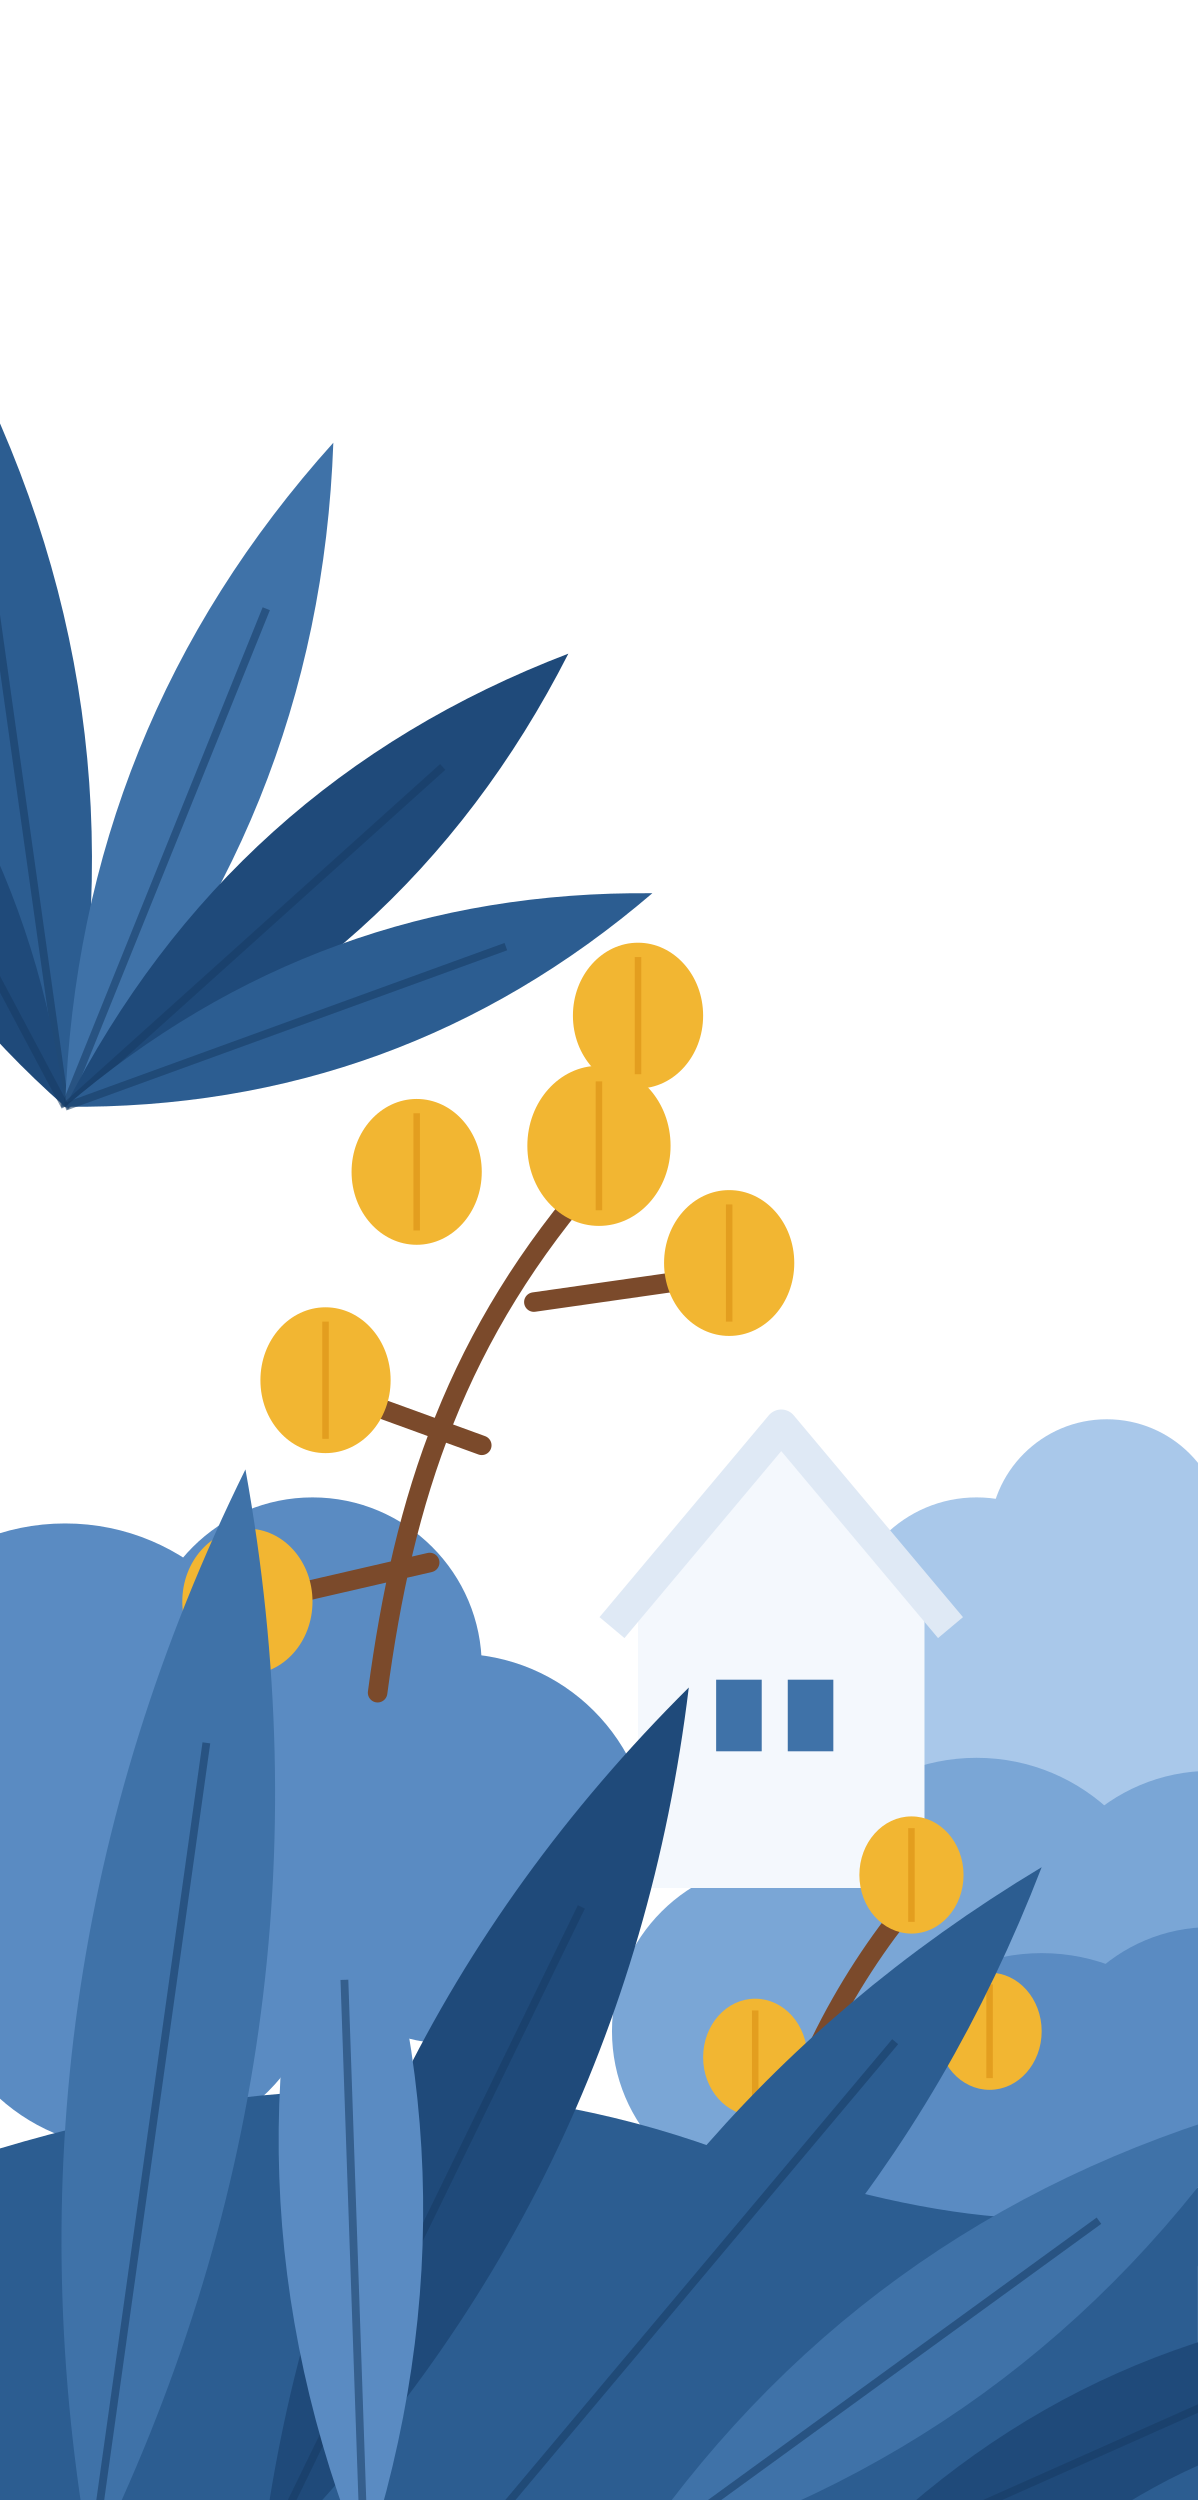
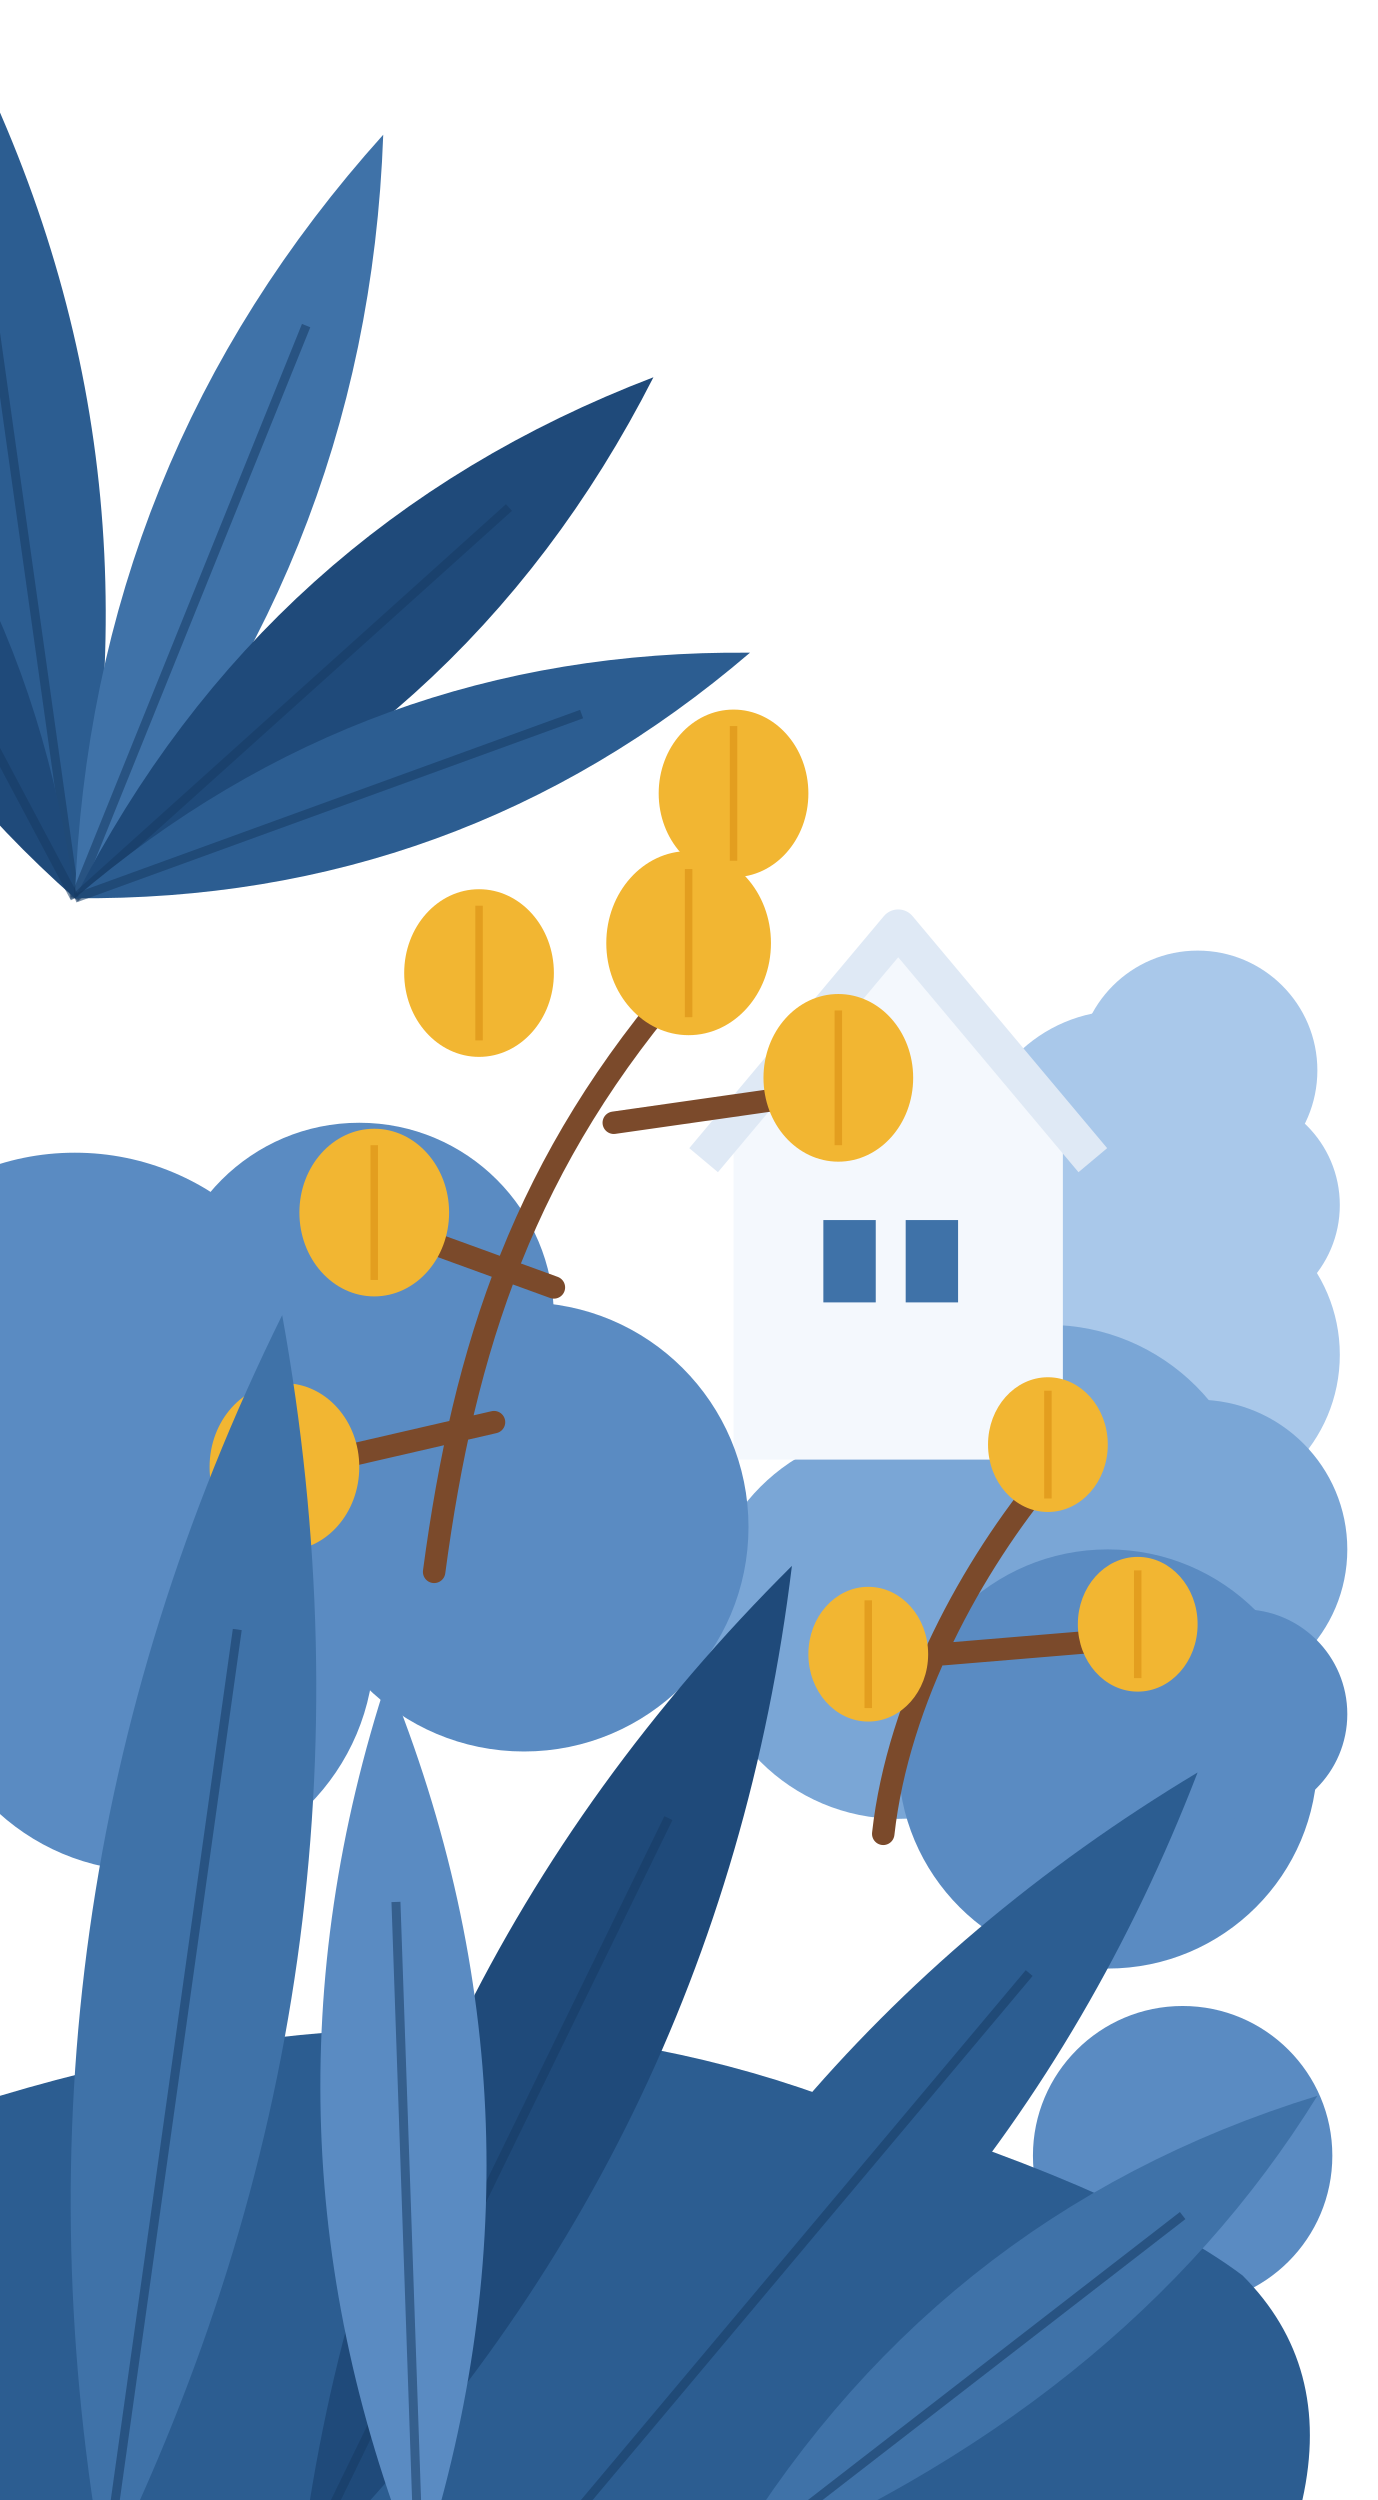
- <svg xmlns="http://www.w3.org/2000/svg" viewBox="0 0 184 384" width="184" height="384">
-   <circle cx="150" cy="250" r="20" fill="#a9c8ea" />
-   <circle cx="170" cy="236" r="18" fill="#a9c8ea" />
-   <circle cx="186" cy="252" r="20" fill="#a9c8ea" />
-   <circle cx="128" cy="262" r="18" fill="#a9c8ea" />
-   <circle cx="176" cy="276" r="26" fill="#a9c8ea" />
-   <circle cx="140" cy="282" r="24" fill="#a9c8ea" />
-   <circle cx="150" cy="300" r="30" fill="#7aa6d6" />
-   <circle cx="186" cy="300" r="28" fill="#7aa6d6" />
-   <circle cx="120" cy="312" r="26" fill="#7aa6d6" />
-   <path d="M98 248 120 222 142 248V290H98Z" fill="#f4f8fd" />
-   <path d="M94 250 120 219 146 250" stroke="#dfe9f5" stroke-width="5" fill="none" stroke-linejoin="round" />
-   <rect x="110" y="258" width="7" height="11" fill="#3f72a8" />
-   <rect x="121" y="258" width="7" height="11" fill="#3f72a8" />
-   <circle cx="10" cy="268" r="34" fill="#5a8bc2" />
-   <circle cx="48" cy="256" r="26" fill="#5a8bc2" />
-   <circle cx="70" cy="284" r="30" fill="#5a8bc2" />
-   <circle cx="20" cy="300" r="30" fill="#5a8bc2" />
-   <circle cx="160" cy="330" r="30" fill="#5a8bc2" />
-   <circle cx="186" cy="322" r="26" fill="#5a8bc2" />
-   <path d="M10.0 170.0Q23.4 107.5 -6.7 51.2Q-20.1 113.6 10.0 170.0Z" fill="#2c5d91" />
-   <path d="M10.0 170.0L-2.5 80.9" stroke="#163a63" stroke-width="1.2" fill="none" opacity=".55" />
-   <path d="M10.0 170.0Q49.1 126.5 51.2 68.0Q12.1 111.5 10.0 170.0Z" fill="#3f72a8" />
-   <path d="M10.0 170.0L40.9 93.5" stroke="#163a63" stroke-width="1.2" fill="none" opacity=".55" />
-   <path d="M10.0 170.0Q62.0 150.1 87.3 100.4Q35.3 120.3 10.0 170.0Z" fill="#1f4a7a" />
-   <path d="M10.0 170.0L68.0 117.8" stroke="#163a63" stroke-width="1.2" fill="none" opacity=".55" />
-   <path d="M10.0 170.0Q61.3 170.5 100.2 137.2Q48.9 136.7 10.0 170.0Z" fill="#2c5d91" />
-   <path d="M10.0 170.0L77.7 145.4" stroke="#163a63" stroke-width="1.2" fill="none" opacity=".55" />
-   <path d="M10.0 170.0Q3.4 119.2 -35.1 85.2Q-28.4 136.1 10.0 170.0Z" fill="#1f4a7a" />
-   <path d="M10.0 170.0L-23.8 106.4" stroke="#163a63" stroke-width="1.2" fill="none" opacity=".55" />
-   <path d="M58 260C62 230 70 205 92 180M74 222 52 214M82 200 110 196M66 240 40 246" stroke="#7b4a2b" stroke-width="3" fill="none" stroke-linecap="round" />
-   <ellipse cx="92" cy="176" rx="11" ry="12.3" fill="#f2b632" />
-   <path d="M92 166.1V185.9" stroke="#d98e12" stroke-width="1" opacity=".6" />
-   <ellipse cx="112" cy="194" rx="10" ry="11.2" fill="#f2b632" />
-   <path d="M112 185.0V203.0" stroke="#d98e12" stroke-width="1" opacity=".6" />
-   <ellipse cx="50" cy="212" rx="10" ry="11.2" fill="#f2b632" />
-   <path d="M50 203.0V221.0" stroke="#d98e12" stroke-width="1" opacity=".6" />
-   <ellipse cx="38" cy="246" rx="10" ry="11.2" fill="#f2b632" />
-   <path d="M38 237.0V255.0" stroke="#d98e12" stroke-width="1" opacity=".6" />
-   <ellipse cx="64" cy="180" rx="10" ry="11.2" fill="#f2b632" />
-   <path d="M64 171.0V189.0" stroke="#d98e12" stroke-width="1" opacity=".6" />
-   <ellipse cx="98" cy="156" rx="10" ry="11.2" fill="#f2b632" />
-   <path d="M98 147.0V165.0" stroke="#d98e12" stroke-width="1" opacity=".6" />
-   <path d="M118 340C120 322 130 304 140 292M126 316 150 314" stroke="#7b4a2b" stroke-width="3" fill="none" stroke-linecap="round" />
-   <ellipse cx="140" cy="288" rx="8" ry="9.0" fill="#f2b632" />
-   <path d="M140 280.8V295.2" stroke="#d98e12" stroke-width="1" opacity=".6" />
-   <ellipse cx="152" cy="312" rx="8" ry="9.0" fill="#f2b632" />
-   <path d="M152 304.8V319.2" stroke="#d98e12" stroke-width="1" opacity=".6" />
-   <ellipse cx="116" cy="316" rx="8" ry="9.0" fill="#f2b632" />
-   <path d="M116 308.8V323.2" stroke="#d98e12" stroke-width="1" opacity=".6" />
-   <path d="M0 384V330Q60 312 110 330T184 336V384Z" fill="#2c5d91" />
-   <path d="M-6.0 394.0Q3.8 315.2 -37.2 247.3Q-47.0 326.0 -6.0 394.0Z" fill="#2c5d91" />
-   <path d="M-6.0 394.0L-29.4 284.0" stroke="#163a63" stroke-width="1.2" fill="none" opacity=".55" />
-   <path d="M14.0 394.0Q53.6 313.7 37.7 225.7Q-1.9 305.9 14.0 394.0Z" fill="#3f72a8" />
-   <path d="M14.0 394.0L31.7 267.7" stroke="#163a63" stroke-width="1.2" fill="none" opacity=".55" />
-   <path d="M40.0 394.0Q96.2 338.0 105.8 259.2Q49.5 315.2 40.0 394.0Z" fill="#1f4a7a" />
-   <path d="M40.0 394.0L89.3 292.9" stroke="#163a63" stroke-width="1.2" fill="none" opacity=".55" />
-   <path d="M70.0 394.0Q133.4 355.8 160.0 286.8Q96.6 324.9 70.0 394.0Z" fill="#2c5d91" />
-   <path d="M70.0 394.0L137.5 313.6" stroke="#163a63" stroke-width="1.2" fill="none" opacity=".55" />
-   <path d="M96.0 394.0Q157.5 376.5 193.1 323.5Q131.6 340.9 96.0 394.0Z" fill="#3f72a8" />
-   <path d="M96.0 394.0L168.8 341.1" stroke="#163a63" stroke-width="1.2" fill="none" opacity=".55" />
-   <path d="M130.0 394.0Q183.8 391.9 221.4 353.3Q167.5 355.4 130.0 394.0Z" fill="#1f4a7a" />
-   <path d="M130.0 394.0L198.5 363.5" stroke="#163a63" stroke-width="1.2" fill="none" opacity=".55" />
-   <path d="M160.0 394.0Q203.4 400.3 236.9 371.9Q193.5 365.7 160.0 394.0Z" fill="#2c5d91" />
-   <path d="M160.0 394.0L217.7 377.5" stroke="#163a63" stroke-width="1.2" fill="none" opacity=".55" />
-   <path d="M-10.0 394.0Q-22.5 336.1 -71.5 302.8Q-59.0 360.7 -10.0 394.0Z" fill="#1f4a7a" />
-   <path d="M-10.0 394.0L-56.1 325.6" stroke="#163a63" stroke-width="1.2" fill="none" opacity=".55" />
-   <path d="M56.0 394.0Q75.9 333.3 51.8 274.1Q31.9 334.8 56.0 394.0Z" fill="#5a8bc2" />
-   <path d="M56.0 394.0L52.9 304.1" stroke="#163a63" stroke-width="1.2" fill="none" opacity=".55" />
+ <svg xmlns="http://www.w3.org/2000/svg" viewBox="0 0 184 334" width="184" height="334">
+   <g transform="translate(0 -50)">
+     <g transform="translate(0 -45)">
+       <circle cx="150" cy="250" r="20" fill="#a9c8ea" />
+       <circle cx="160" cy="238" r="16" fill="#a9c8ea" />
+       <circle cx="164" cy="256" r="15" fill="#a9c8ea" />
+       <circle cx="128" cy="262" r="18" fill="#a9c8ea" />
+       <circle cx="158" cy="276" r="21" fill="#a9c8ea" />
+       <circle cx="140" cy="282" r="24" fill="#a9c8ea" />
+       <circle cx="140" cy="300" r="28" fill="#7aa6d6" />
+       <circle cx="160" cy="302" r="20" fill="#7aa6d6" />
+       <circle cx="120" cy="312" r="26" fill="#7aa6d6" />
+       <path d="M98 248 120 222 142 248V290H98Z" fill="#f4f8fd" />
+       <path d="M94 250 120 219 146 250" stroke="#dfe9f5" stroke-width="5" fill="none" stroke-linejoin="round" />
+       <rect x="110" y="258" width="7" height="11" fill="#3f72a8" />
+       <rect x="121" y="258" width="7" height="11" fill="#3f72a8" />
+     </g>
+     <g transform="translate(0 -30)">
+       <circle cx="10" cy="268" r="34" fill="#5a8bc2" />
+       <circle cx="48" cy="256" r="26" fill="#5a8bc2" />
+       <circle cx="70" cy="284" r="30" fill="#5a8bc2" />
+       <circle cx="20" cy="300" r="30" fill="#5a8bc2" />
+     </g>
+     <g transform="translate(0 -45)">
+       <circle cx="148" cy="330" r="28" fill="#5a8bc2" />
+       <circle cx="166" cy="324" r="14" fill="#5a8bc2" />
+     </g>
+     <path d="M10.0 170.0Q23.4 107.5 -6.7 51.2Q-20.1 113.6 10.0 170.0Z" fill="#2c5d91" />
+     <path d="M10.0 170.0L-2.5 80.9" stroke="#163a63" stroke-width="1.2" fill="none" opacity=".55" />
+     <path d="M10.0 170.0Q49.1 126.5 51.2 68.0Q12.1 111.5 10.0 170.0Z" fill="#3f72a8" />
+     <path d="M10.0 170.0L40.9 93.5" stroke="#163a63" stroke-width="1.2" fill="none" opacity=".55" />
+     <path d="M10.0 170.0Q62.0 150.1 87.3 100.4Q35.3 120.3 10.0 170.0Z" fill="#1f4a7a" />
+     <path d="M10.0 170.0L68.0 117.8" stroke="#163a63" stroke-width="1.2" fill="none" opacity=".55" />
+     <path d="M10.0 170.0Q61.3 170.5 100.2 137.2Q48.9 136.7 10.0 170.0Z" fill="#2c5d91" />
+     <path d="M10.0 170.0L77.7 145.4" stroke="#163a63" stroke-width="1.2" fill="none" opacity=".55" />
+     <path d="M10.0 170.0Q3.4 119.2 -35.1 85.2Q-28.4 136.1 10.0 170.0Z" fill="#1f4a7a" />
+     <path d="M10.0 170.0L-23.8 106.4" stroke="#163a63" stroke-width="1.2" fill="none" opacity=".55" />
+     <circle cx="158" cy="338" r="20" fill="#5a8bc2" />
+     <path d="M58 260C62 230 70 205 92 180M74 222 52 214M82 200 110 196M66 240 40 246" stroke="#7b4a2b" stroke-width="3" fill="none" stroke-linecap="round" />
+     <ellipse cx="92" cy="176" rx="11" ry="12.3" fill="#f2b632" />
+     <path d="M92 166.1V185.9" stroke="#d98e12" stroke-width="1" opacity=".6" />
+     <ellipse cx="112" cy="194" rx="10" ry="11.2" fill="#f2b632" />
+     <path d="M112 185.0V203.0" stroke="#d98e12" stroke-width="1" opacity=".6" />
+     <ellipse cx="50" cy="212" rx="10" ry="11.2" fill="#f2b632" />
+     <path d="M50 203.0V221.0" stroke="#d98e12" stroke-width="1" opacity=".6" />
+     <ellipse cx="38" cy="246" rx="10" ry="11.2" fill="#f2b632" />
+     <path d="M38 237.0V255.0" stroke="#d98e12" stroke-width="1" opacity=".6" />
+     <ellipse cx="64" cy="180" rx="10" ry="11.2" fill="#f2b632" />
+     <path d="M64 171.0V189.0" stroke="#d98e12" stroke-width="1" opacity=".6" />
+     <ellipse cx="98" cy="156" rx="10" ry="11.2" fill="#f2b632" />
+     <path d="M98 147.0V165.0" stroke="#d98e12" stroke-width="1" opacity=".6" />
+     <g transform="translate(0 -45)">
+       <path d="M118 340C120 322 130 304 140 292M126 316 150 314" stroke="#7b4a2b" stroke-width="3" fill="none" stroke-linecap="round" />
+       <ellipse cx="140" cy="288" rx="8" ry="9.0" fill="#f2b632" />
+       <path d="M140 280.8V295.2" stroke="#d98e12" stroke-width="1" opacity=".6" />
+       <ellipse cx="152" cy="312" rx="8" ry="9.0" fill="#f2b632" />
+       <path d="M152 304.8V319.2" stroke="#d98e12" stroke-width="1" opacity=".6" />
+       <ellipse cx="116" cy="316" rx="8" ry="9.0" fill="#f2b632" />
+       <path d="M116 308.8V323.2" stroke="#d98e12" stroke-width="1" opacity=".6" />
+     </g>
+     <path d="M0 384V330Q60 312 110 330Q150 342 166 354Q178 366 174 384Z" fill="#2c5d91" />
+     <path d="M-6.0 394.0Q3.8 315.2 -37.2 247.3Q-47.0 326.0 -6.0 394.0Z" fill="#2c5d91" />
+     <path d="M-6.0 394.0L-29.4 284.0" stroke="#163a63" stroke-width="1.2" fill="none" opacity=".55" />
+     <path d="M14.0 394.0Q53.6 313.7 37.7 225.7Q-1.9 305.9 14.0 394.0Z" fill="#3f72a8" />
+     <path d="M14.0 394.0L31.7 267.7" stroke="#163a63" stroke-width="1.2" fill="none" opacity=".55" />
+     <path d="M40.0 394.0Q96.2 338.0 105.8 259.2Q49.5 315.2 40.0 394.0Z" fill="#1f4a7a" />
+     <path d="M40.0 394.0L89.3 292.9" stroke="#163a63" stroke-width="1.2" fill="none" opacity=".55" />
+     <path d="M70.0 394.0Q133.4 355.8 160.0 286.8Q96.6 324.9 70.0 394.0Z" fill="#2c5d91" />
+     <path d="M70.0 394.0L137.5 313.6" stroke="#163a63" stroke-width="1.2" fill="none" opacity=".55" />
+     <path d="M96.0 394.0Q150.0 372.0 176.0 330.0Q124.0 346.0 96.0 394.0Z" fill="#3f72a8" />
+     <path d="M96.0 394.0L158.0 346.0" stroke="#163a63" stroke-width="1.2" fill="none" opacity=".55" />
+     <path d="M-10.0 394.0Q-22.5 336.1 -71.5 302.8Q-59.0 360.7 -10.0 394.0Z" fill="#1f4a7a" />
+     <path d="M-10.0 394.0L-56.1 325.6" stroke="#163a63" stroke-width="1.2" fill="none" opacity=".55" />
+     <path d="M56.0 394.0Q75.9 333.3 51.8 274.1Q31.9 334.8 56.0 394.0Z" fill="#5a8bc2" />
+     <path d="M56.0 394.0L52.9 304.1" stroke="#163a63" stroke-width="1.2" fill="none" opacity=".55" />
+   </g>
</svg>
